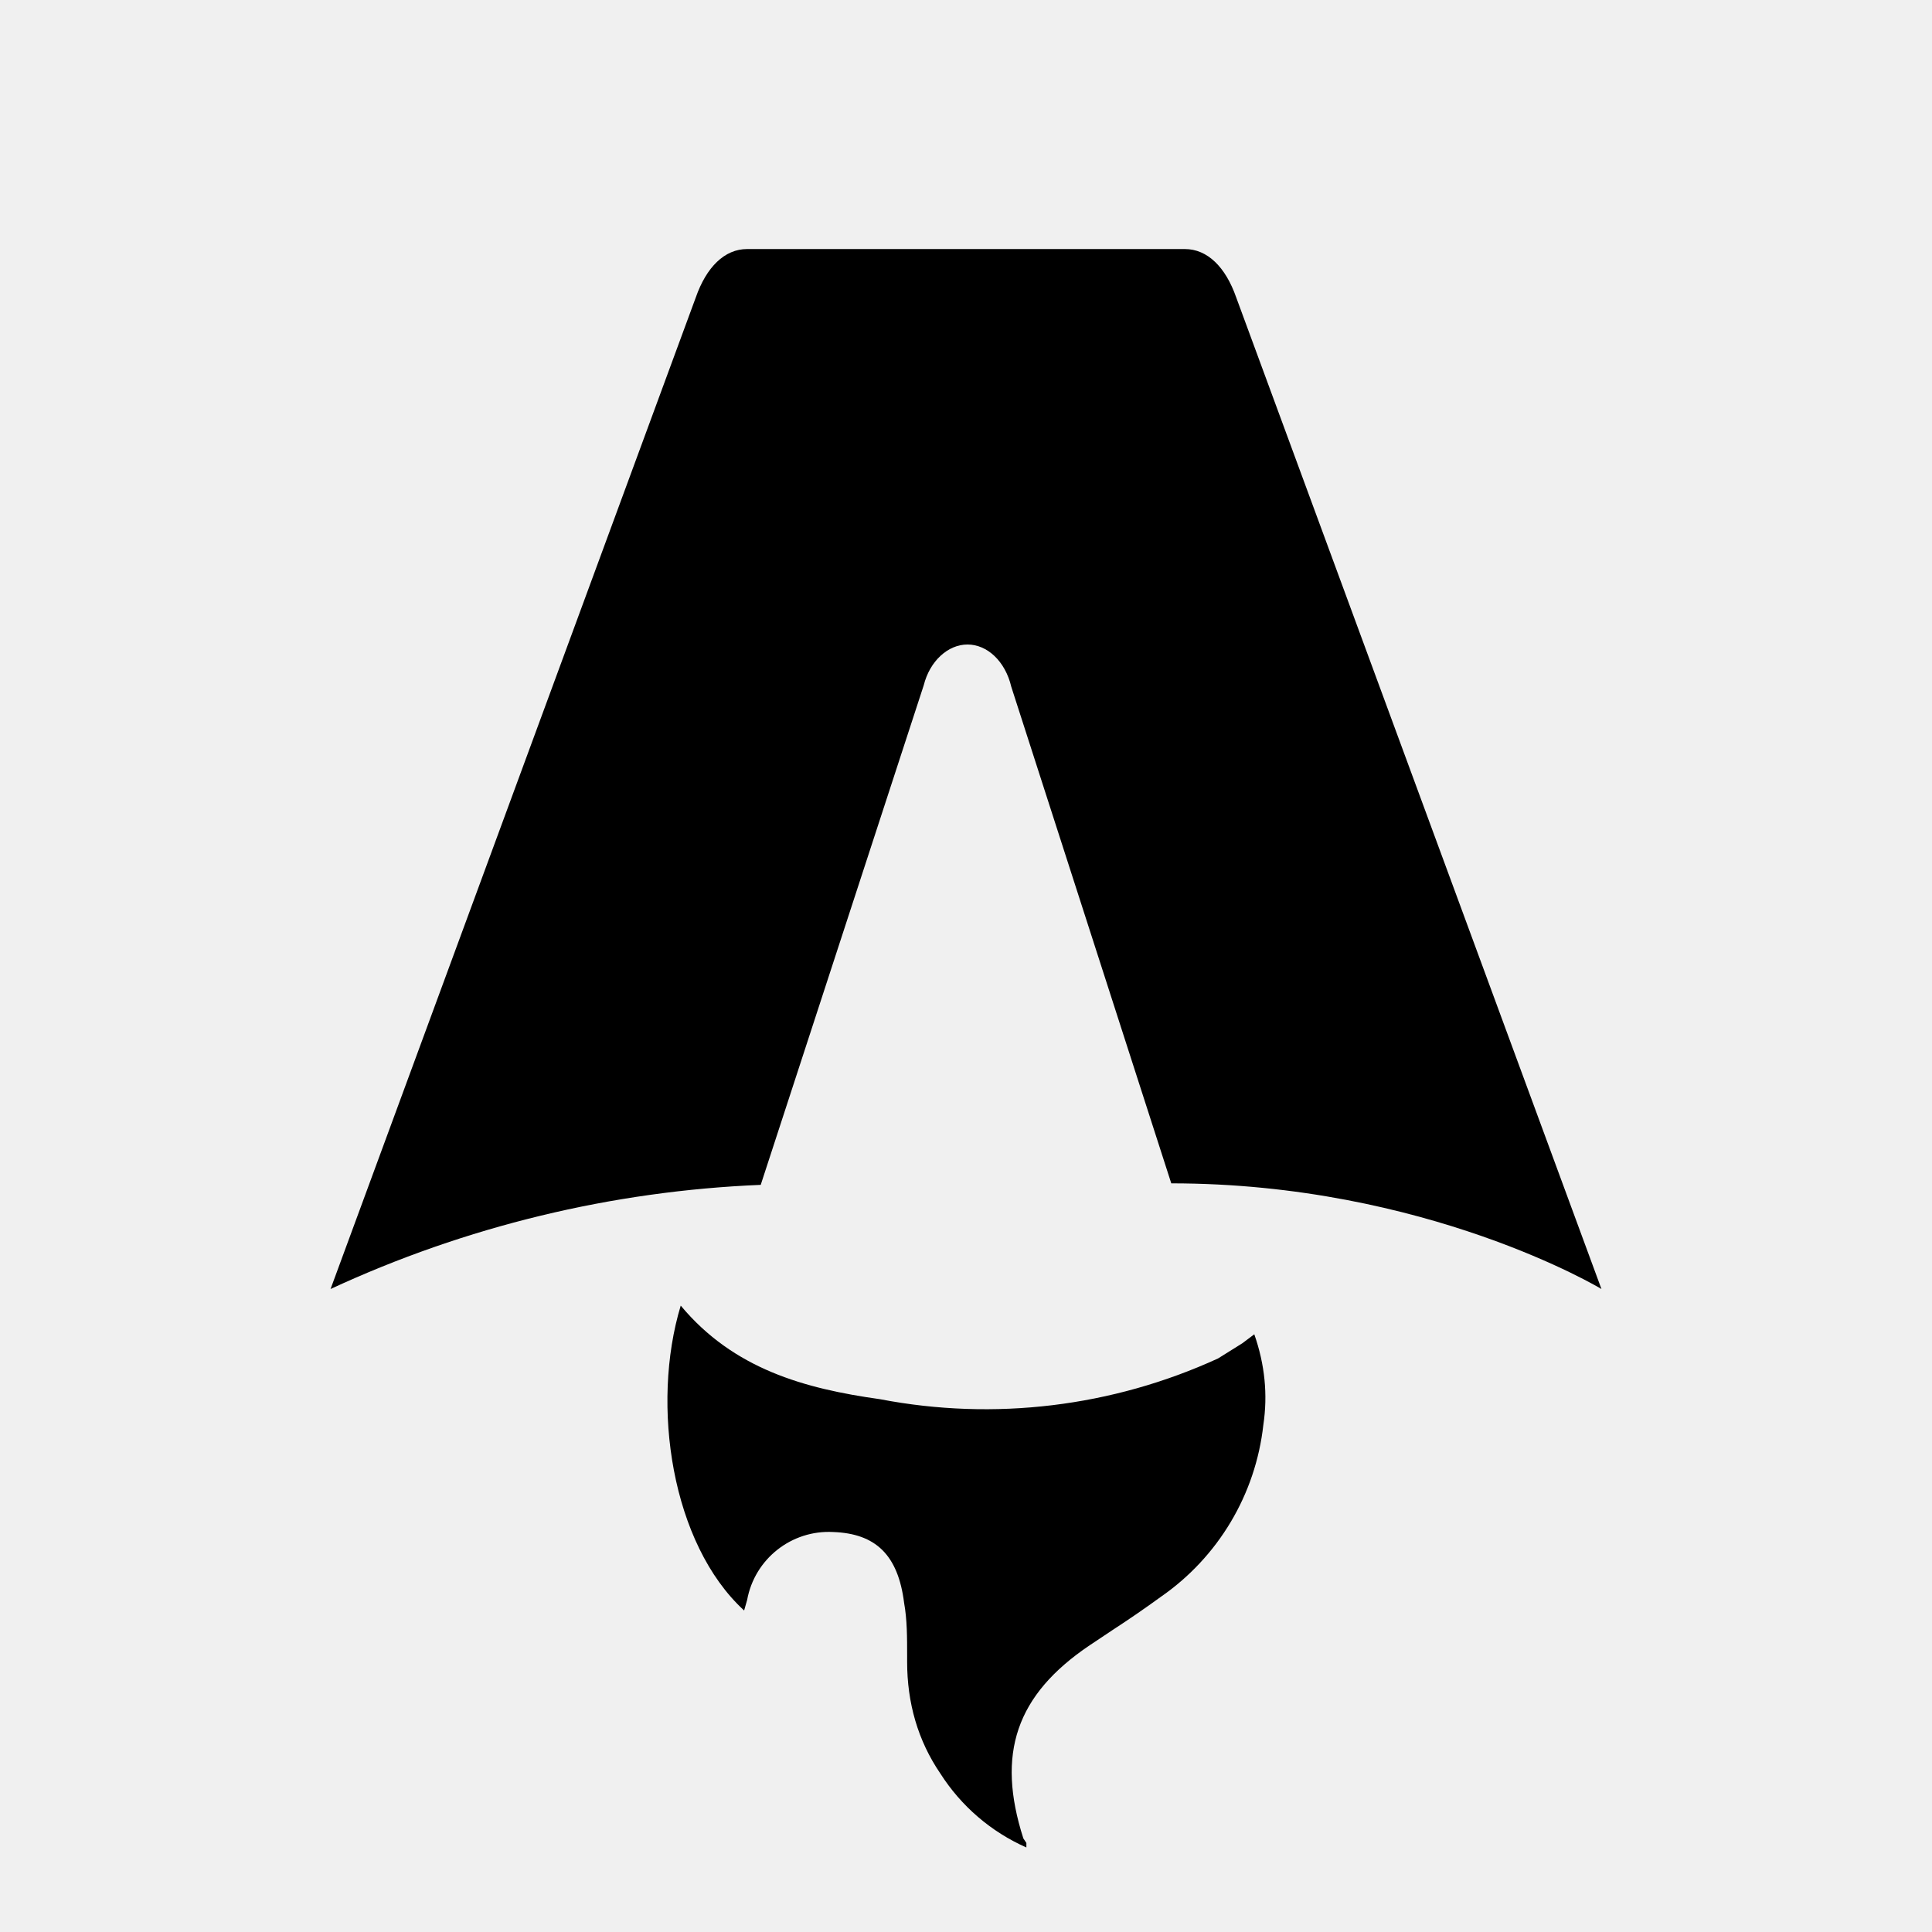
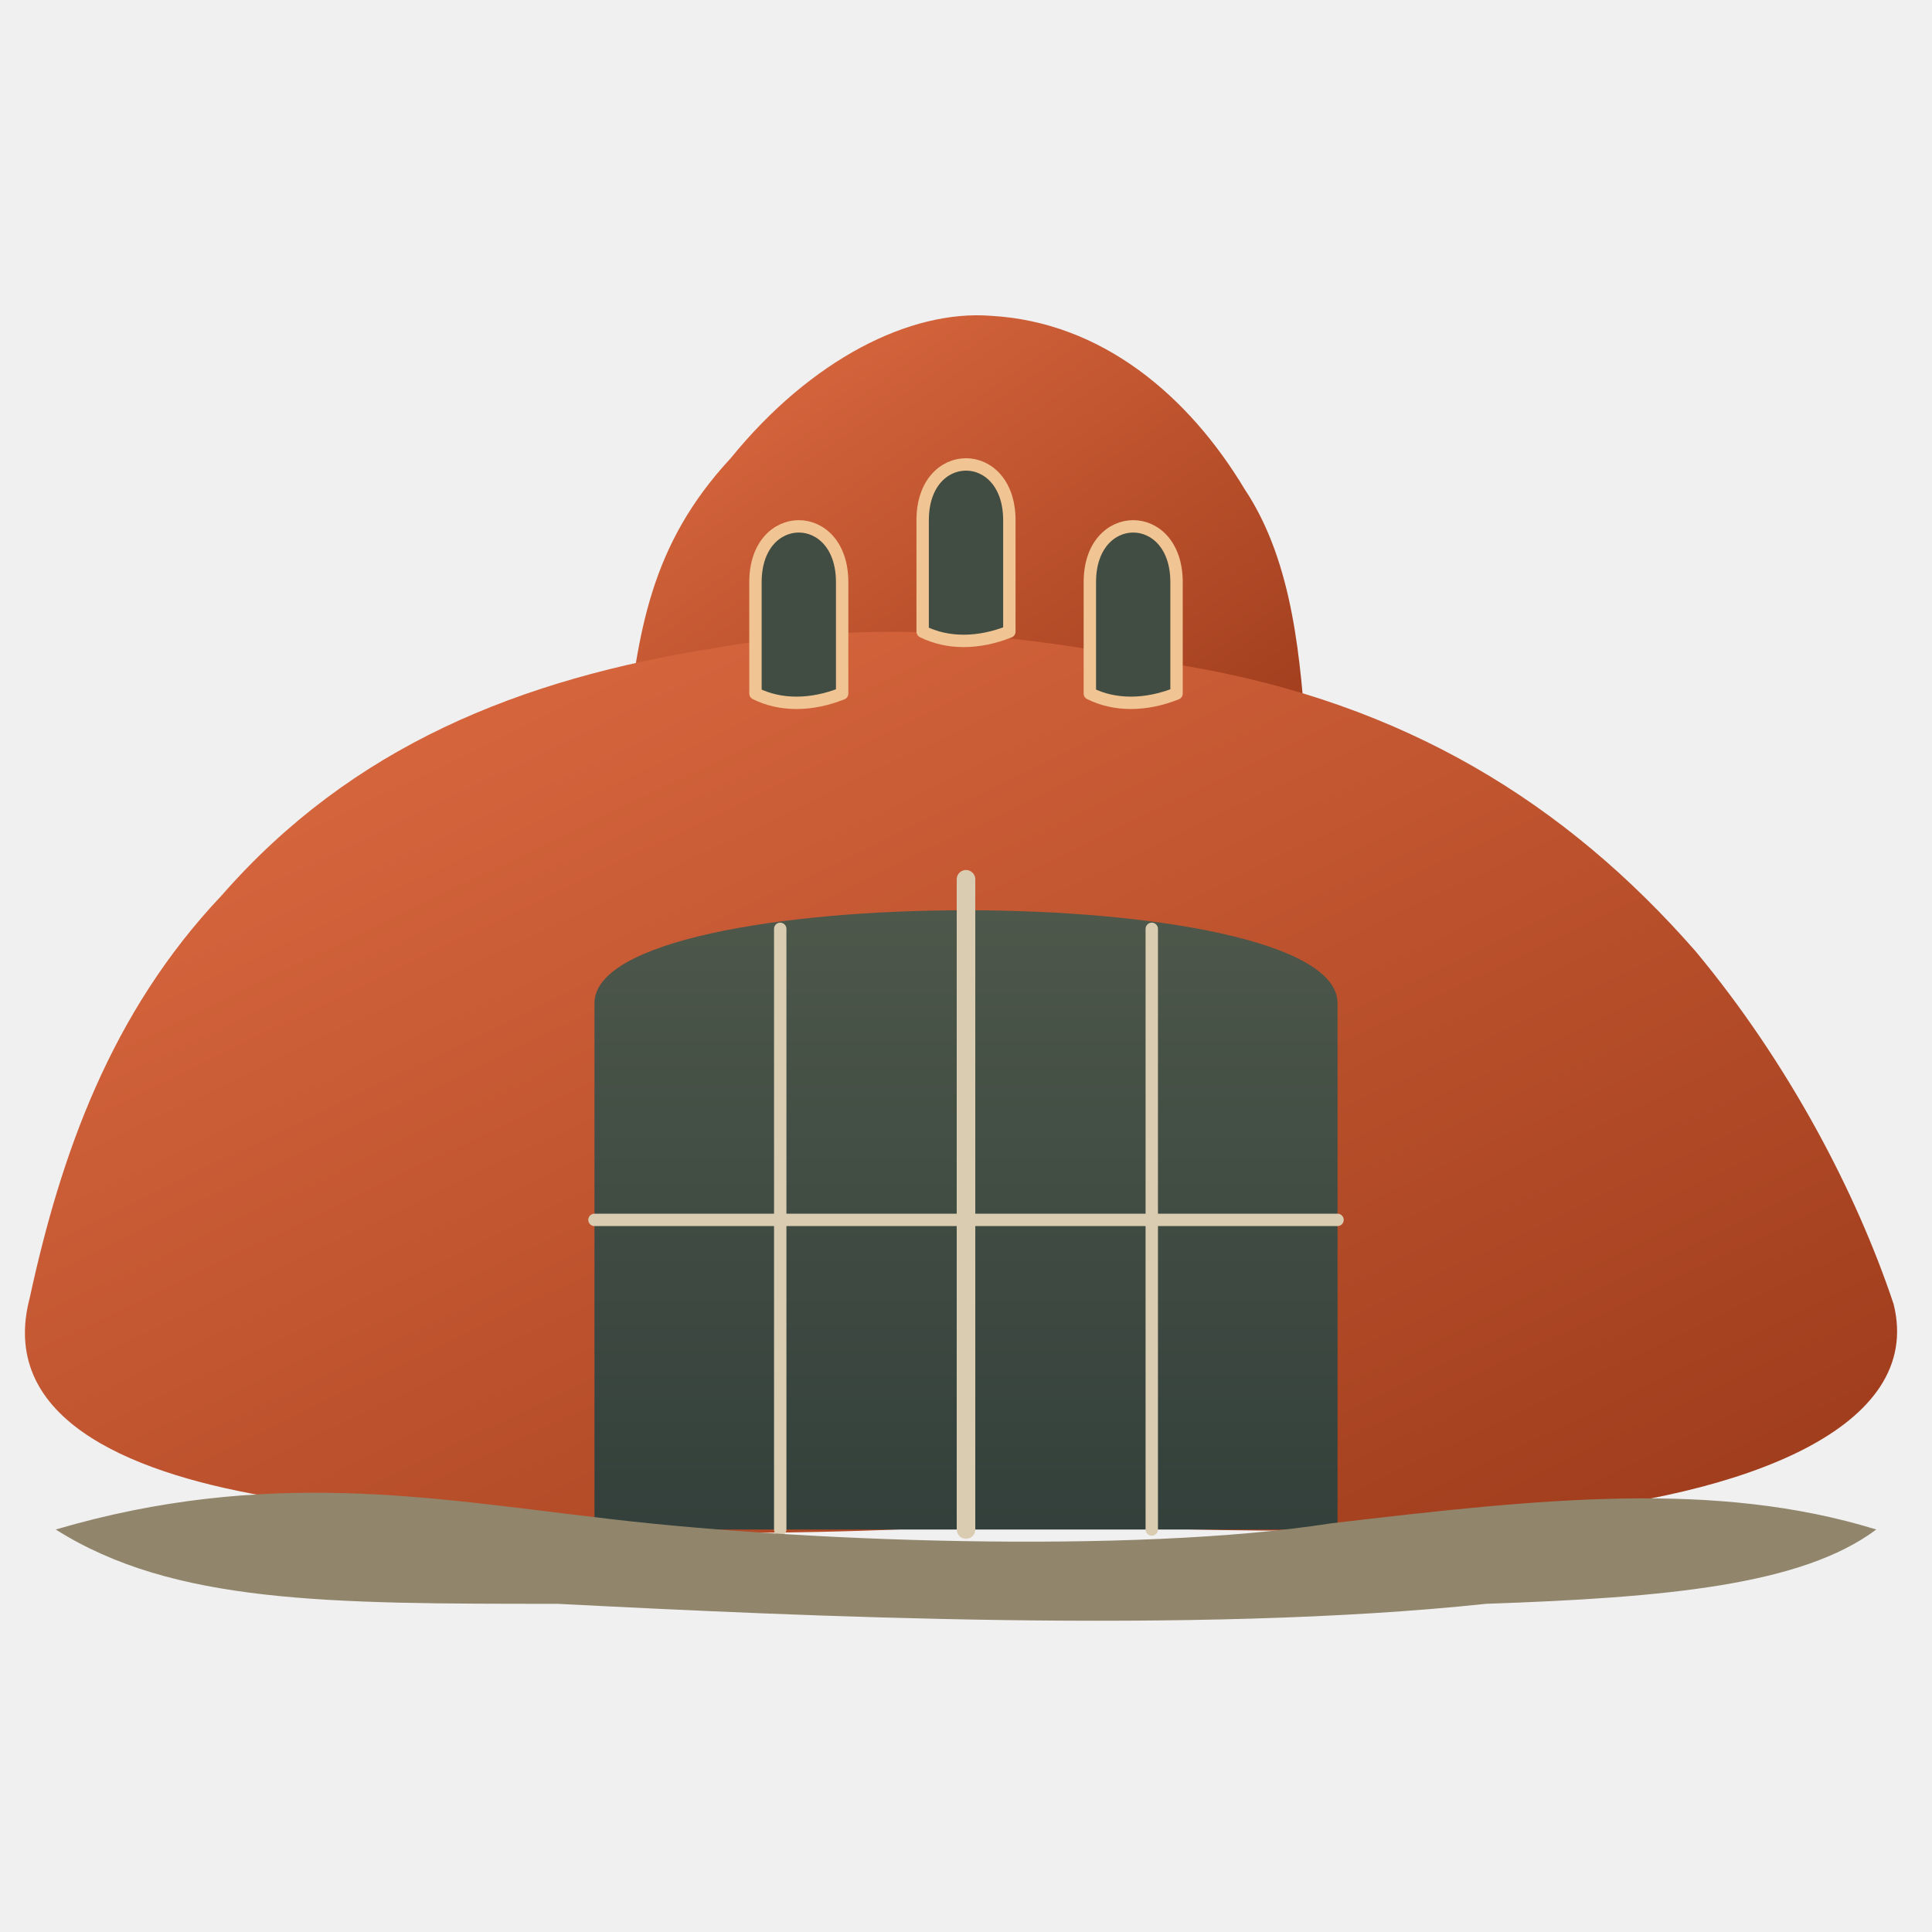
- <svg xmlns="http://www.w3.org/2000/svg" fill="none" viewBox="0 0 128 128">
-   <path d="M50.4 78.5a75.1 75.1 0 0 0-28.5 6.9l24.2-65.7c.7-2 1.9-3.2 3.4-3.2h29c1.5 0 2.7 1.2 3.4 3.2l24.2 65.7s-11.6-7-28.5-7L67 45.5c-.4-1.7-1.6-2.8-2.9-2.8-1.3 0-2.5 1.1-2.9 2.7L50.4 78.5Zm-1.1 28.2Zm-4.2-20.2c-2 6.6-.6 15.8 4.2 20.2a17.5 17.5 0 0 1 .2-.7 5.5 5.5 0 0 1 5.7-4.5c2.8.1 4.3 1.5 4.7 4.7.2 1.1.2 2.3.2 3.5v.4c0 2.7.7 5.2 2.2 7.4a13 13 0 0 0 5.7 4.9v-.3l-.2-.3c-1.8-5.6-.5-9.5 4.4-12.8l1.5-1a73 73 0 0 0 3.2-2.2 16 16 0 0 0 6.8-11.4c.3-2 .1-4-.6-6l-.8.6-1.6 1a37 37 0 0 1-22.4 2.7c-5-.7-9.7-2-13.2-6.2Z" />
-   <style>
-         path { fill: #000; }
-         @media (prefers-color-scheme: dark) {
-             path { fill: #FFF; }
-         }
-     </style>
+ <svg xmlns="http://www.w3.org/2000/svg" viewBox="94 73 312 312">
+   <defs>
+     <linearGradient id="c" x1="195" y1="124" x2="267" y2="227" gradientUnits="userSpaceOnUse">
+       <stop stop-color="#E06D43" />
+       <stop offset="1" stop-color="#9C3A1A" />
+     </linearGradient>
+     <linearGradient id="b" x1="98" y1="175" x2="212" y2="411" gradientUnits="userSpaceOnUse">
+       <stop stop-color="#E06D43" />
+       <stop offset="1" stop-color="#9C3A1A" />
+     </linearGradient>
+     <linearGradient id="v" x1="190" y1="220" x2="190" y2="320" gradientUnits="userSpaceOnUse">
+       <stop stop-color="#4D574A" />
+       <stop offset="1" stop-color="#33403B" />
+     </linearGradient>
+   </defs>
+   <path fill="url(#c)" d="M195 193C197 175 199 161 212 147C225 131 241 123 254 124C272 125 286 137 295 152C303 164 304 180 305 193C279 203 224 204 195 193Z" />
+   <path fill="#AB4929" d="M199 184C227 190 266 192 301 184C298 190 279 196 251 196C226 195 209 191 199 184Z" />
+   <path fill="url(#b)" d="M98.8 282.6C103.8 259.6 111.8 236.6 129.8 217.6C150.8 193.6 177.8 182.6 209.8 177.6C237.8 172.6 258.8 175.6 285.8 180.6C320.8 186.6 346.8 202.6 367.8 226.6C382.8 244.6 393.8 265.6 399.8 283.6C404.8 303.6 375.8 314.6 341.8 317.6C304.8 322.6 276.8 318.6 247.8 319.6C208.8 321.6 168.8 320.6 136.8 314.6C113.8 310.6 93.8 301.6 98.8 282.6Z" />
+   <path fill="url(#v)" d="M190 320V235C190 215 310 215 310 235V320H190Z" />
+   <path stroke="#DACCB1" stroke-width="3" stroke-linecap="round" d="M250 215V320" />
+   <path stroke="#DACCB1" stroke-width="2" stroke-linecap="round" d="M190 270H310M220 223V320M280 223V320" />
+   <path fill="#91856C" d="M103 320C137 310 164 315 190 318C222 322 277 324 309 319C343 315 371 312 397 320C385 329 363 331 334 332C287 337 223 334 184 332C147 332 122 332 103 320Z" />
+   <path fill="#414D42" stroke="#F0C493" stroke-width="2" stroke-linejoin="round" d="M216 185V167C216 155 230 155 230 167V185C225 187 220 187 216 185ZM243 175V157C243 145 257 145 257 157V175C252 177 247 177 243 175ZM270 185V167C270 155 284 155 284 167V185C279 187 274 187 270 185Z" />
</svg>
